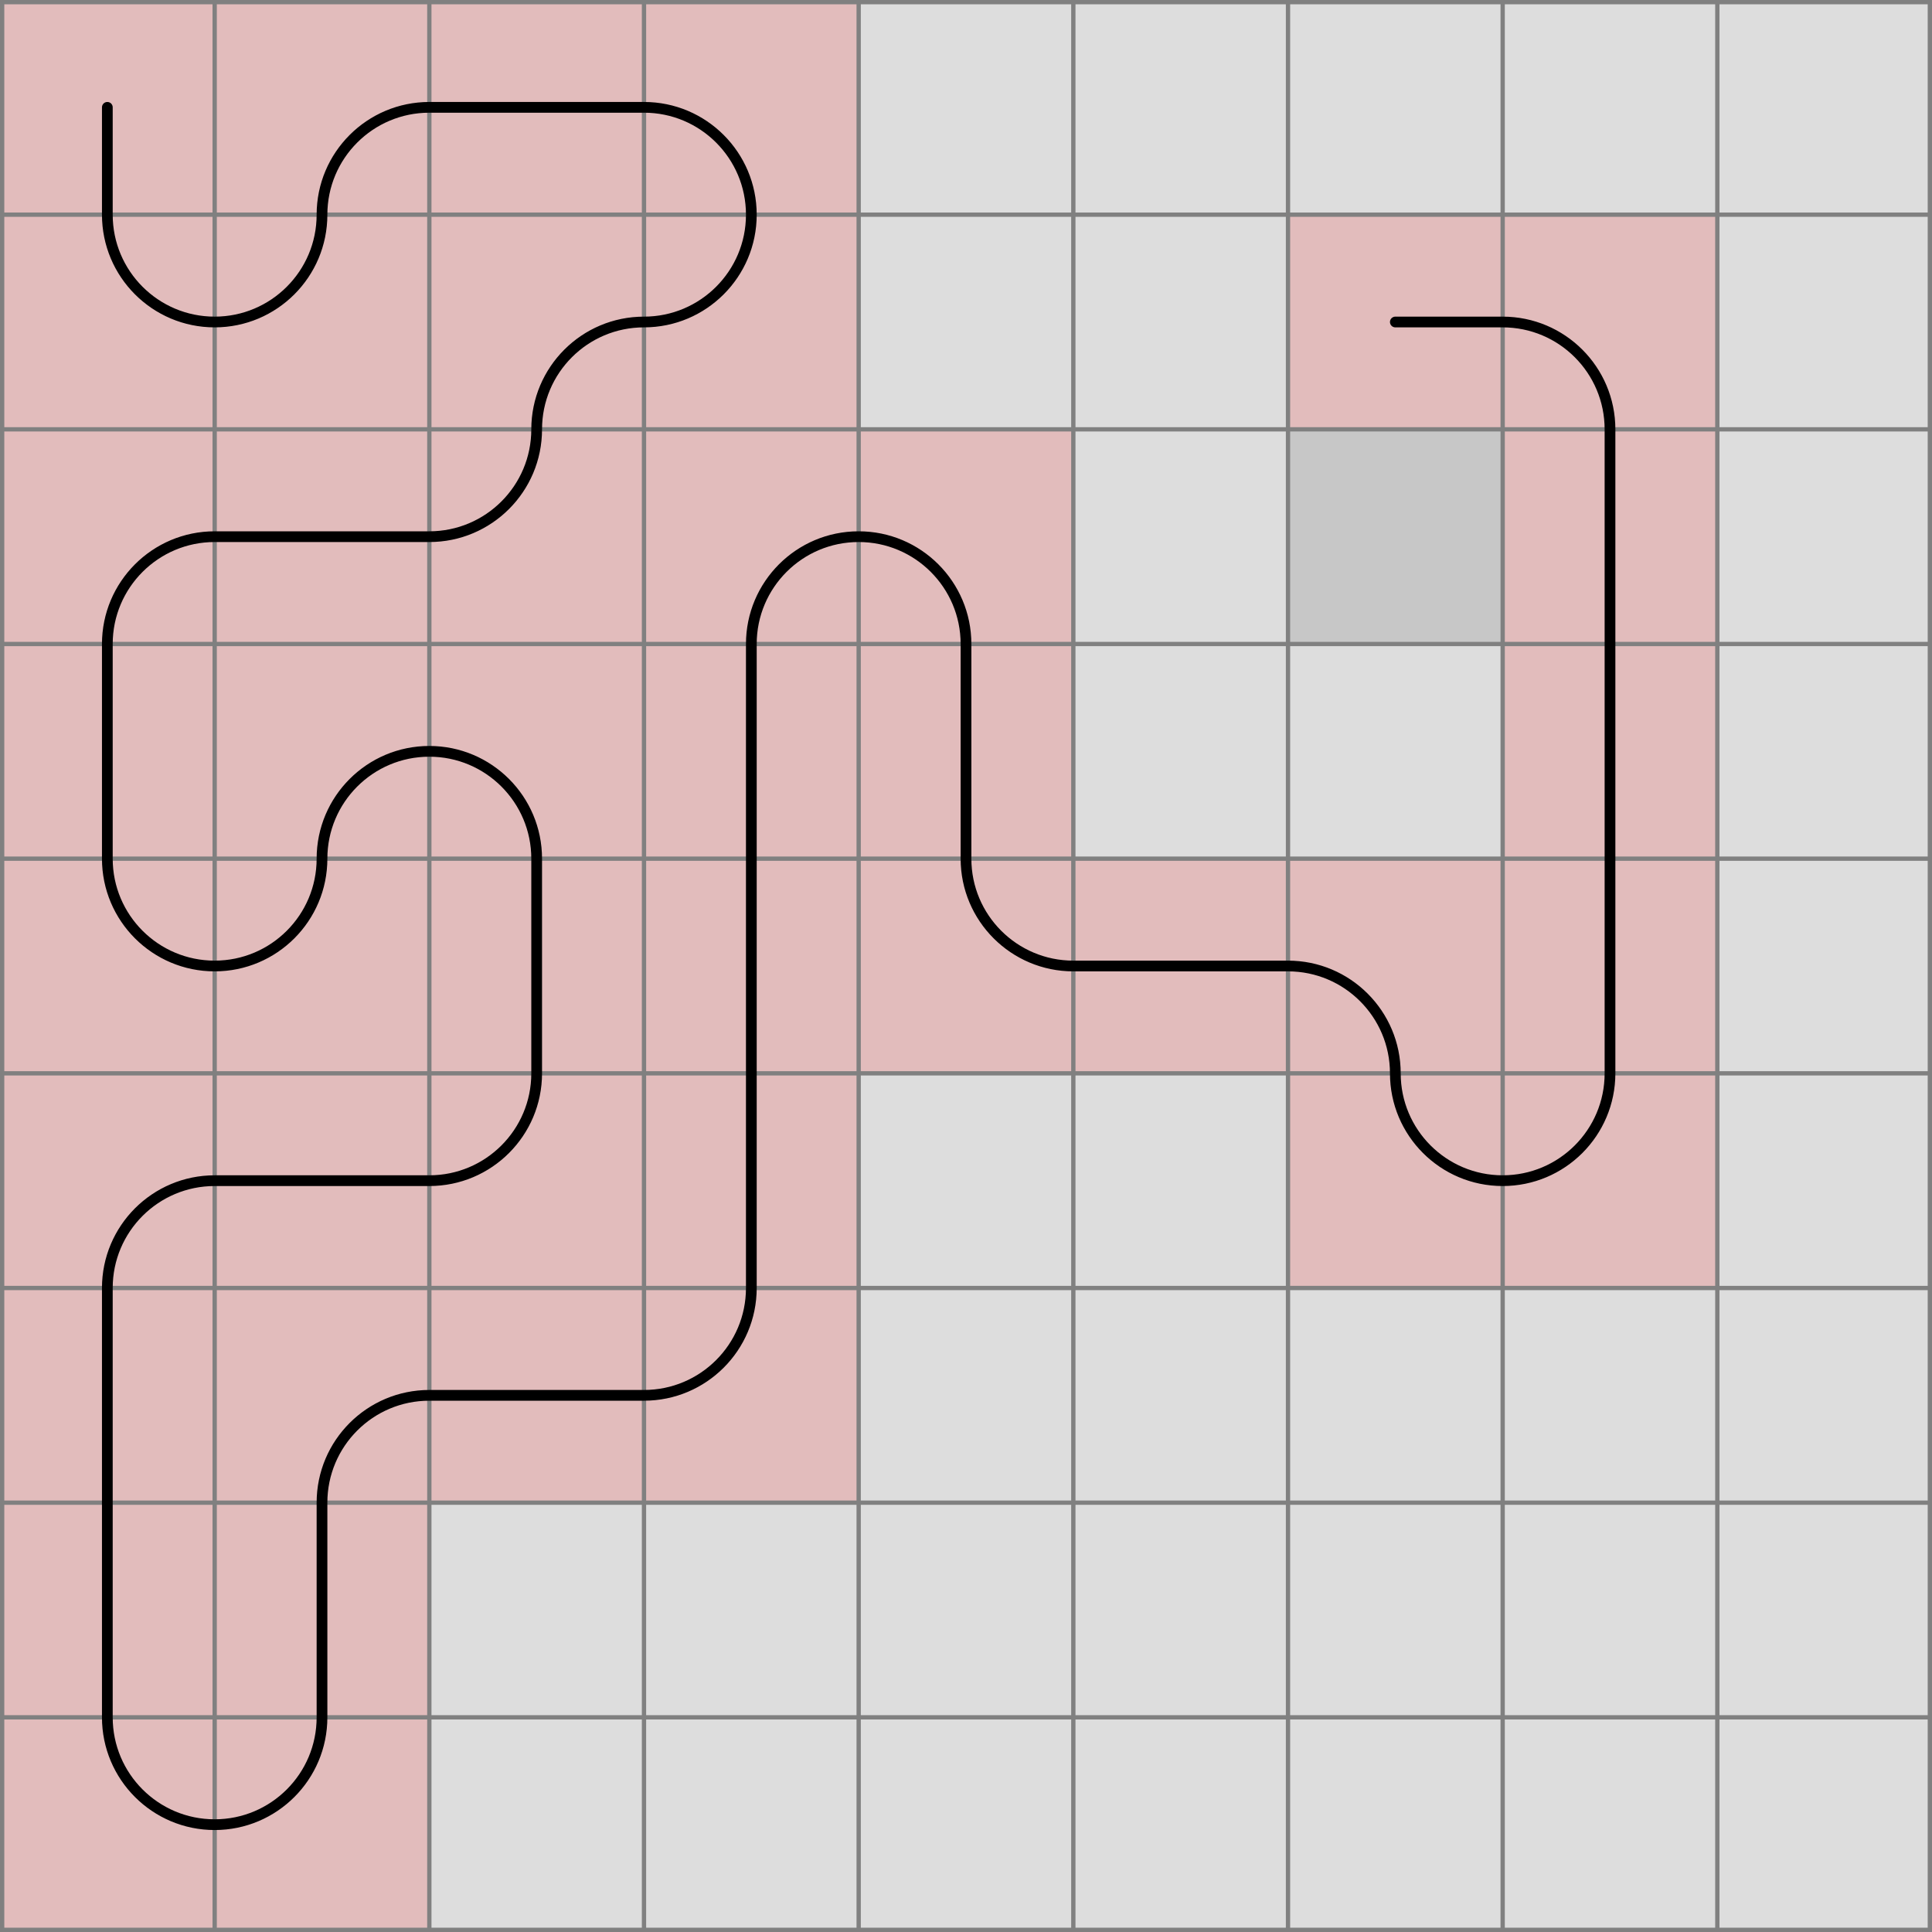
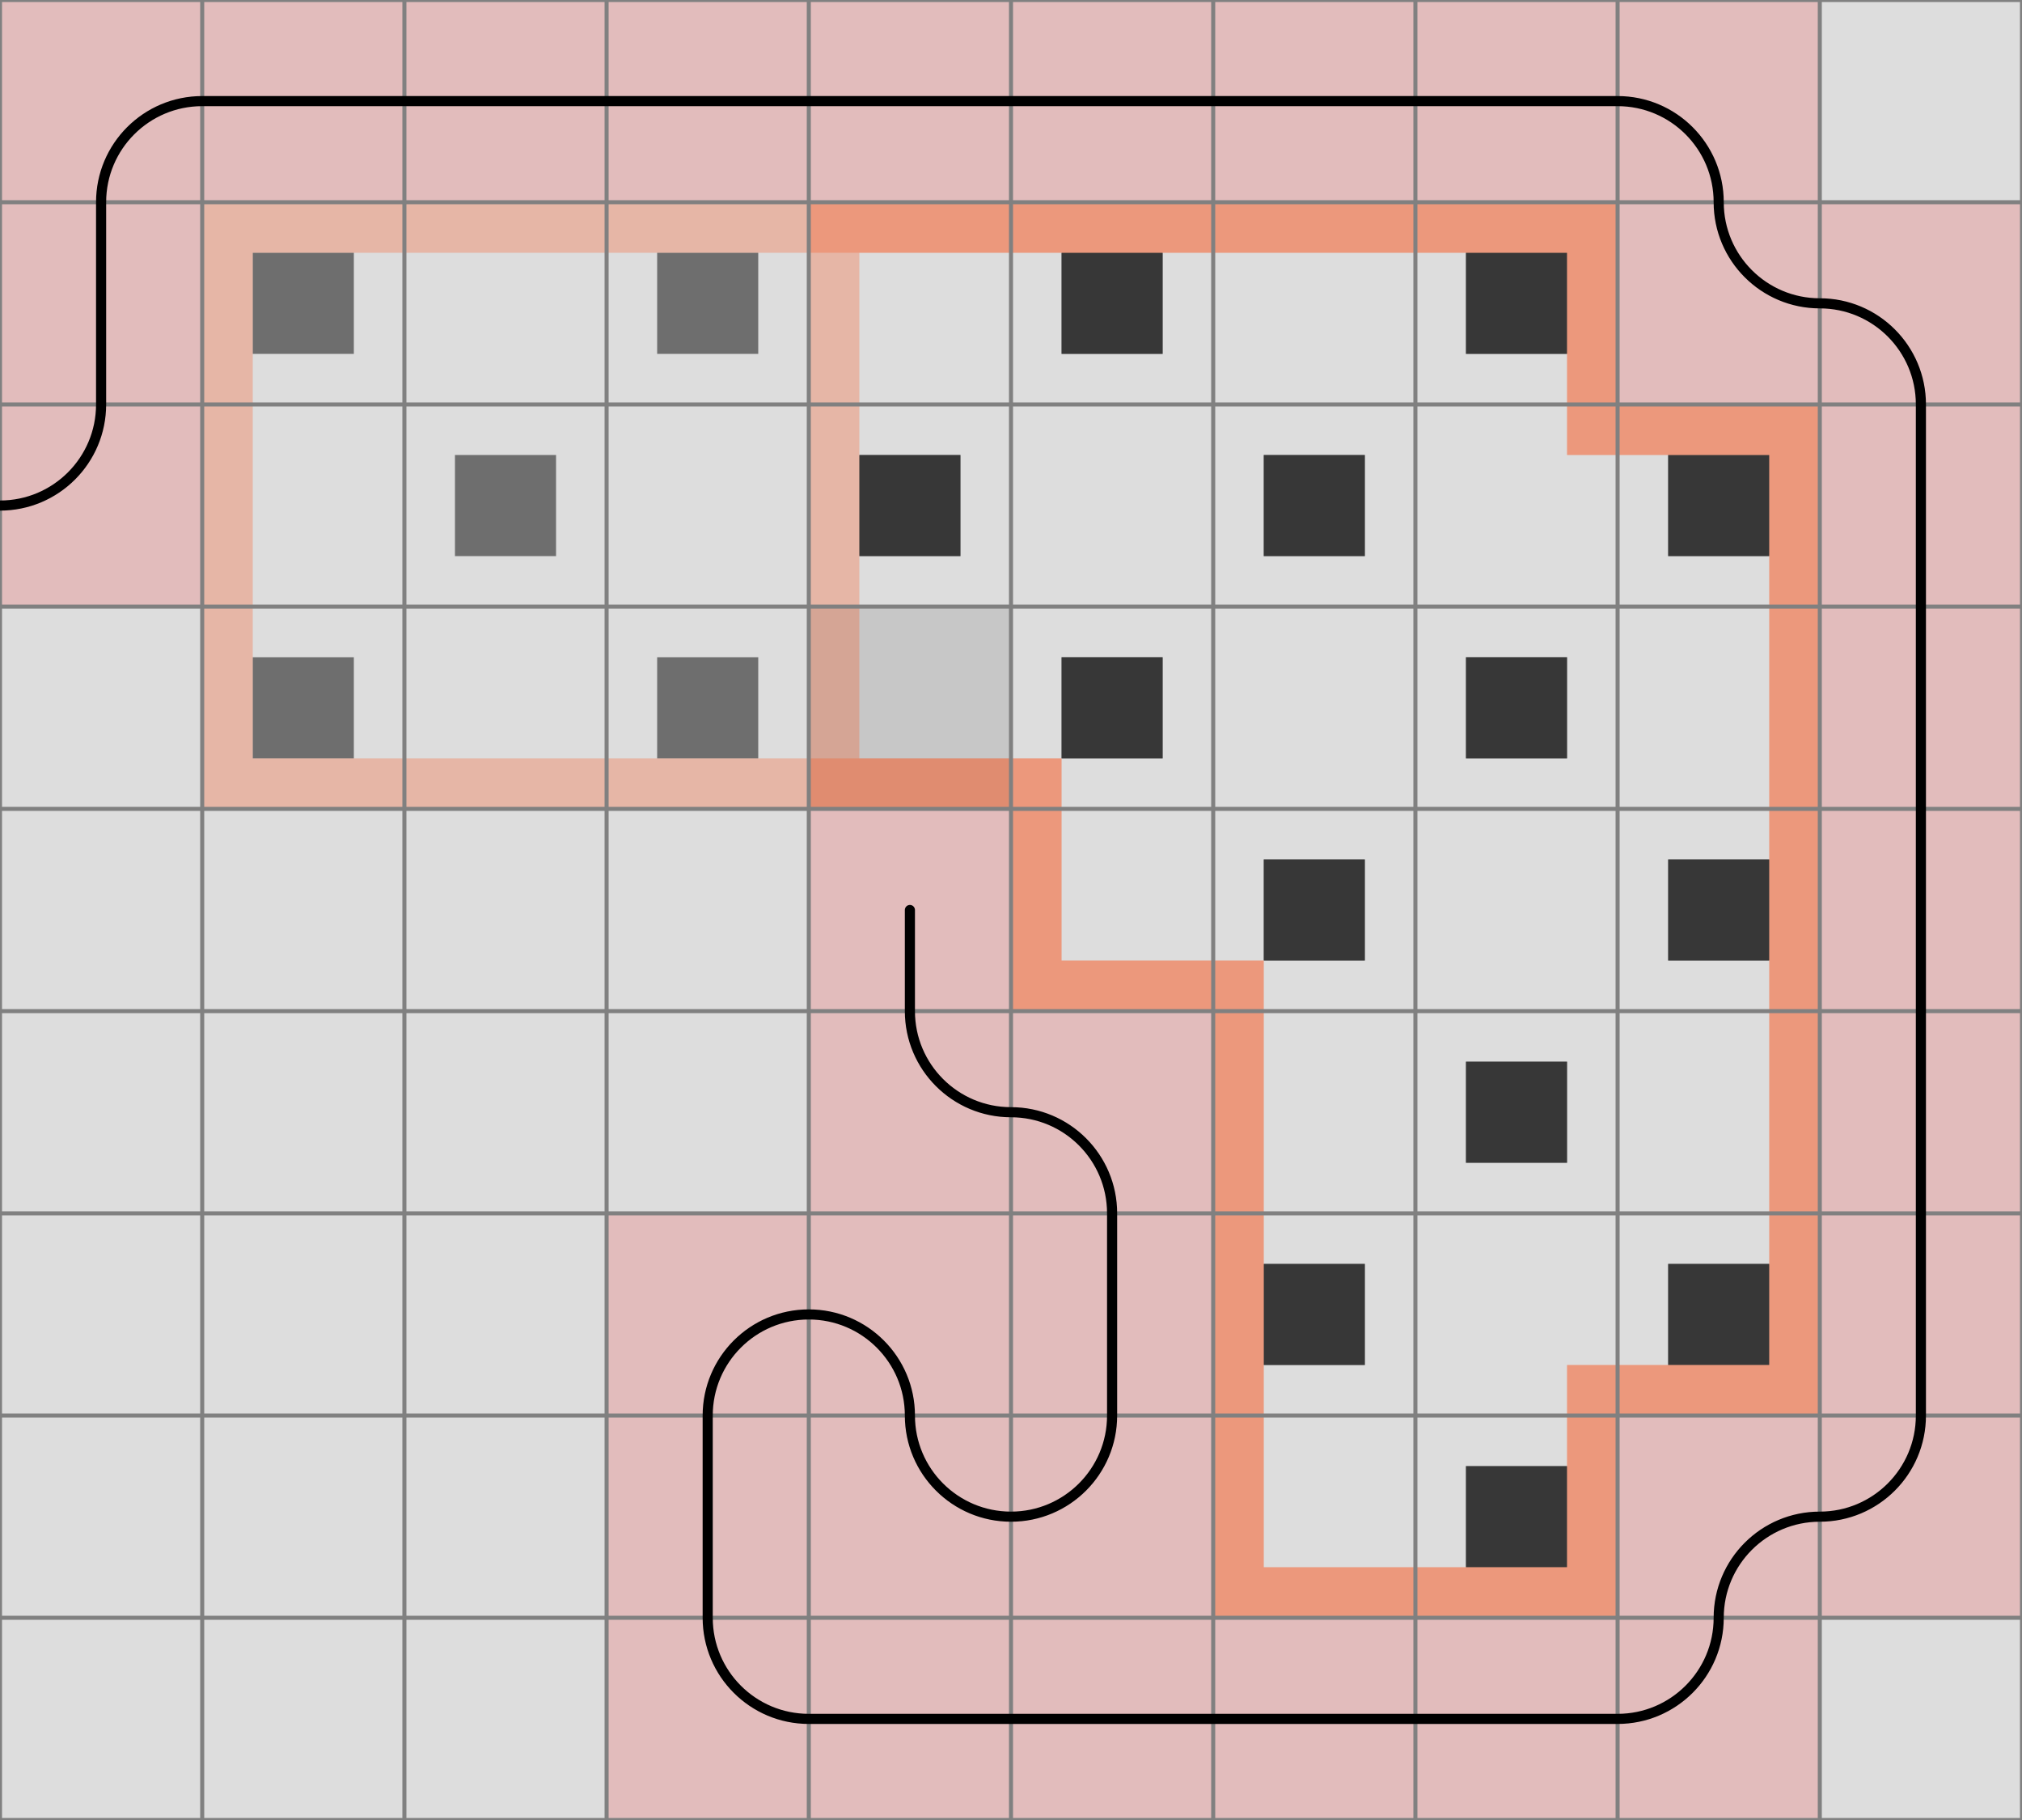
- <svg xmlns="http://www.w3.org/2000/svg" viewBox="0 0 9 9">
-   <path d="M0,0 h9 v9 h-9 z" fill="#dddddd" />
+ <svg xmlns="http://www.w3.org/2000/svg" viewBox="3 2 10 9">
+   <path d="M0,0 h19 v19 h-19 z" fill="#dddddd" />
+   <rect x="8.25" y="3.25" width="0.5" height="0.5" fill="black" fill-opacity="0.5" />
+   <rect x="10.25" y="3.25" width="0.5" height="0.5" fill="black" fill-opacity="0.5" />
+   <rect x="7.25" y="4.25" width="0.5" height="0.5" fill="black" fill-opacity="0.5" />
+   <rect x="9.25" y="4.25" width="0.5" height="0.5" fill="black" fill-opacity="0.5" />
+   <rect x="11.25" y="4.25" width="0.5" height="0.5" fill="black" fill-opacity="0.5" />
+   <rect x="8.25" y="5.25" width="0.5" height="0.5" fill="black" fill-opacity="0.5" />
+   <rect x="10.25" y="5.25" width="0.5" height="0.5" fill="black" fill-opacity="0.5" />
+   <rect x="9.25" y="6.25" width="0.5" height="0.5" fill="black" fill-opacity="0.5" />
+   <rect x="11.25" y="6.25" width="0.5" height="0.5" fill="black" fill-opacity="0.5" />
+   <rect x="10.25" y="7.25" width="0.5" height="0.5" fill="black" fill-opacity="0.5" />
+   <rect x="9.25" y="8.25" width="0.5" height="0.5" fill="black" fill-opacity="0.5" />
+   <rect x="11.25" y="8.25" width="0.5" height="0.5" fill="black" fill-opacity="0.5" />
+   <rect x="10.25" y="9.25" width="0.5" height="0.5" fill="black" fill-opacity="0.5" />
+   <rect x="4.25" y="3.25" width="0.5" height="0.5" fill="black" fill-opacity="0.5" />
+   <rect x="6.25" y="3.25" width="0.5" height="0.5" fill="black" fill-opacity="0.5" />
+   <rect x="8.25" y="3.25" width="0.5" height="0.5" fill="black" fill-opacity="0.5" />
+   <rect x="10.25" y="3.25" width="0.5" height="0.5" fill="black" fill-opacity="0.5" />
+   <rect x="5.25" y="4.25" width="0.5" height="0.5" fill="black" fill-opacity="0.5" />
+   <rect x="7.25" y="4.25" width="0.5" height="0.5" fill="black" fill-opacity="0.5" />
+   <rect x="9.25" y="4.25" width="0.5" height="0.5" fill="black" fill-opacity="0.5" />
+   <rect x="11.25" y="4.25" width="0.5" height="0.5" fill="black" fill-opacity="0.5" />
+   <rect x="4.25" y="5.25" width="0.5" height="0.5" fill="black" fill-opacity="0.5" />
+   <rect x="6.25" y="5.25" width="0.5" height="0.5" fill="black" fill-opacity="0.5" />
+   <rect x="8.25" y="5.25" width="0.5" height="0.5" fill="black" fill-opacity="0.5" />
+   <rect x="10.25" y="5.25" width="0.5" height="0.5" fill="black" fill-opacity="0.5" />
+   <rect x="9.25" y="6.25" width="0.5" height="0.5" fill="black" fill-opacity="0.5" />
+   <rect x="11.25" y="6.25" width="0.5" height="0.5" fill="black" fill-opacity="0.5" />
+   <rect x="10.25" y="7.25" width="0.5" height="0.5" fill="black" fill-opacity="0.5" />
+   <rect x="9.25" y="8.25" width="0.5" height="0.5" fill="black" fill-opacity="0.5" />
+   <rect x="11.25" y="8.25" width="0.5" height="0.5" fill="black" fill-opacity="0.5" />
+   <rect x="10.25" y="9.25" width="0.5" height="0.5" fill="black" fill-opacity="0.5" />
  <rect width="1" height="1" x="0" y="0" fill="#e2bcbc" fill-opacity="1" />
-   <rect width="1" height="1" x="0" y="1" fill="#e2bcbc" fill-opacity="1" />
-   <rect width="1" height="1" x="1" y="1" fill="#e2bcbc" fill-opacity="1" />
  <rect width="1" height="1" x="1" y="0" fill="#e2bcbc" fill-opacity="1" />
  <rect width="1" height="1" x="2" y="0" fill="#e2bcbc" fill-opacity="1" />
-   <rect width="1" height="1" x="3" y="0" fill="#e2bcbc" fill-opacity="1" />
-   <rect width="1" height="1" x="3" y="1" fill="#e2bcbc" fill-opacity="1" />
  <rect width="1" height="1" x="2" y="1" fill="#e2bcbc" fill-opacity="1" />
  <rect width="1" height="1" x="2" y="2" fill="#e2bcbc" fill-opacity="1" />
-   <rect width="1" height="1" x="1" y="2" fill="#e2bcbc" fill-opacity="1" />
-   <rect width="1" height="1" x="0" y="2" fill="#e2bcbc" fill-opacity="1" />
-   <rect width="1" height="1" x="0" y="3" fill="#e2bcbc" fill-opacity="1" />
-   <rect width="1" height="1" x="0" y="4" fill="#e2bcbc" fill-opacity="1" />
-   <rect width="1" height="1" x="1" y="4" fill="#e2bcbc" fill-opacity="1" />
-   <rect width="1" height="1" x="1" y="3" fill="#e2bcbc" fill-opacity="1" />
  <rect width="1" height="1" x="2" y="3" fill="#e2bcbc" fill-opacity="1" />
  <rect width="1" height="1" x="2" y="4" fill="#e2bcbc" fill-opacity="1" />
-   <rect width="1" height="1" x="2" y="5" fill="#e2bcbc" fill-opacity="1" />
-   <rect width="1" height="1" x="1" y="5" fill="#e2bcbc" fill-opacity="1" />
-   <rect width="1" height="1" x="0" y="5" fill="#e2bcbc" fill-opacity="1" />
-   <rect width="1" height="1" x="0" y="6" fill="#e2bcbc" fill-opacity="1" />
-   <rect width="1" height="1" x="0" y="7" fill="#e2bcbc" fill-opacity="1" />
-   <rect width="1" height="1" x="0" y="8" fill="#e2bcbc" fill-opacity="1" />
-   <rect width="1" height="1" x="1" y="8" fill="#e2bcbc" fill-opacity="1" />
-   <rect width="1" height="1" x="1" y="7" fill="#e2bcbc" fill-opacity="1" />
-   <rect width="1" height="1" x="1" y="6" fill="#e2bcbc" fill-opacity="1" />
-   <rect width="1" height="1" x="2" y="6" fill="#e2bcbc" fill-opacity="1" />
-   <rect width="1" height="1" x="3" y="6" fill="#e2bcbc" fill-opacity="1" />
-   <rect width="1" height="1" x="3" y="5" fill="#e2bcbc" fill-opacity="1" />
  <rect width="1" height="1" x="3" y="4" fill="#e2bcbc" fill-opacity="1" />
  <rect width="1" height="1" x="3" y="3" fill="#e2bcbc" fill-opacity="1" />
  <rect width="1" height="1" x="3" y="2" fill="#e2bcbc" fill-opacity="1" />
  <rect width="1" height="1" x="4" y="2" fill="#e2bcbc" fill-opacity="1" />
-   <rect width="1" height="1" x="4" y="3" fill="#e2bcbc" fill-opacity="1" />
-   <rect width="1" height="1" x="4" y="4" fill="#e2bcbc" fill-opacity="1" />
-   <rect width="1" height="1" x="5" y="4" fill="#e2bcbc" fill-opacity="1" />
-   <rect width="1" height="1" x="6" y="4" fill="#e2bcbc" fill-opacity="1" />
-   <rect width="1" height="1" x="6" y="5" fill="#e2bcbc" fill-opacity="1" />
-   <rect width="1" height="1" x="7" y="5" fill="#e2bcbc" fill-opacity="1" />
-   <rect width="1" height="1" x="7" y="4" fill="#e2bcbc" fill-opacity="1" />
-   <rect width="1" height="1" x="7" y="3" fill="#e2bcbc" fill-opacity="1" />
+   <rect width="1" height="1" x="5" y="2" fill="#e2bcbc" fill-opacity="1" />
+   <rect width="1" height="1" x="6" y="2" fill="#e2bcbc" fill-opacity="1" />
  <rect width="1" height="1" x="7" y="2" fill="#e2bcbc" fill-opacity="1" />
-   <rect width="1" height="1" x="7" y="1" fill="#e2bcbc" fill-opacity="1" />
-   <rect width="1" height="1" x="6" y="1" fill="#e2bcbc" fill-opacity="1" />
-   <rect width="1" height="1" x="6" y="2" fill="#000000" fill-opacity="0.1" />
-   <path fill="transparent" stroke="gray" stroke-width="0.02" d="M 0.01 0 v 9" />
-   <path fill="transparent" stroke="gray" stroke-width="0.02" d="M 0 0.01 h 9" />
-   <path fill="transparent" stroke="gray" stroke-width="0.02" d="M 1 0 v 9" />
-   <path fill="transparent" stroke="gray" stroke-width="0.02" d="M 0 1 h 9" />
-   <path fill="transparent" stroke="gray" stroke-width="0.02" d="M 2 0 v 9" />
-   <path fill="transparent" stroke="gray" stroke-width="0.02" d="M 0 2 h 9" />
-   <path fill="transparent" stroke="gray" stroke-width="0.02" d="M 3 0 v 9" />
-   <path fill="transparent" stroke="gray" stroke-width="0.02" d="M 0 3 h 9" />
-   <path fill="transparent" stroke="gray" stroke-width="0.02" d="M 4 0 v 9" />
-   <path fill="transparent" stroke="gray" stroke-width="0.02" d="M 0 4 h 9" />
-   <path fill="transparent" stroke="gray" stroke-width="0.02" d="M 5 0 v 9" />
-   <path fill="transparent" stroke="gray" stroke-width="0.02" d="M 0 5 h 9" />
-   <path fill="transparent" stroke="gray" stroke-width="0.02" d="M 6 0 v 9" />
-   <path fill="transparent" stroke="gray" stroke-width="0.02" d="M 0 6 h 9" />
-   <path fill="transparent" stroke="gray" stroke-width="0.02" d="M 7 0 v 9" />
-   <path fill="transparent" stroke="gray" stroke-width="0.02" d="M 0 7 h 9" />
-   <path fill="transparent" stroke="gray" stroke-width="0.02" d="M 8 0 v 9" />
-   <path fill="transparent" stroke="gray" stroke-width="0.02" d="M 0 8 h 9" />
-   <path fill="transparent" stroke="gray" stroke-width="0.02" d="M 8.99 0 v 9" />
-   <path fill="transparent" stroke="gray" stroke-width="0.02" d="M 0 8.99 h 9" />
-   <path d="M 0.5 0.5 L 0.5 1 A 0.5 0.5 0 0 0 1 1.5 A 0.5 0.5 0 0 0 1.5 1 A 0.5 0.5 0 0 1 2 0.5 L 3 0.5 A 0.5 0.5 0 0 1 3.5 1 A 0.5 0.5 0 0 1 3 1.5 A 0.5 0.5 0 0 0 2.5 2 A 0.5 0.5 0 0 1 2 2.5 L 1 2.5 A 0.5 0.5 0 0 0 0.5 3 L 0.5 4 A 0.5 0.5 0 0 0 1 4.5 A 0.5 0.5 0 0 0 1.5 4 A 0.5 0.5 0 0 1 2 3.5 A 0.5 0.5 0 0 1 2.5 4 L 2.5 5 A 0.5 0.5 0 0 1 2 5.5 L 1 5.5 A 0.5 0.5 0 0 0 0.5 6 L 0.5 7 L 0.5 8 A 0.5 0.5 0 0 0 1 8.5 A 0.5 0.5 0 0 0 1.5 8 L 1.5 7 A 0.5 0.5 0 0 1 2 6.5 L 3 6.5 A 0.5 0.5 0 0 0 3.5 6 L 3.5 5 L 3.5 4 L 3.5 3 A 0.5 0.5 0 0 1 4 2.5 A 0.5 0.5 0 0 1 4.5 3 L 4.5 4 A 0.5 0.5 0 0 0 5 4.5 L 6 4.5 A 0.5 0.5 0 0 1 6.5 5 A 0.5 0.5 0 0 0 7 5.5 A 0.5 0.5 0 0 0 7.5 5 L 7.5 4 L 7.5 3 L 7.5 2 A 0.5 0.5 0 0 0 7 1.5 L 6.5 1.5" fill="white" fill-opacity="0" stroke="black" stroke-width="0.05" stroke-linecap="round" />
+   <rect width="1" height="1" x="8" y="2" fill="#e2bcbc" fill-opacity="1" />
+   <rect width="1" height="1" x="9" y="2" fill="#e2bcbc" fill-opacity="1" />
+   <rect width="1" height="1" x="10" y="2" fill="#e2bcbc" fill-opacity="1" />
+   <rect width="1" height="1" x="11" y="2" fill="#e2bcbc" fill-opacity="1" />
+   <rect width="1" height="1" x="11" y="3" fill="#e2bcbc" fill-opacity="1" />
+   <rect width="1" height="1" x="12" y="3" fill="#e2bcbc" fill-opacity="1" />
+   <rect width="1" height="1" x="12" y="4" fill="#e2bcbc" fill-opacity="1" />
+   <rect width="1" height="1" x="12" y="5" fill="#e2bcbc" fill-opacity="1" />
+   <rect width="1" height="1" x="12" y="6" fill="#e2bcbc" fill-opacity="1" />
+   <rect width="1" height="1" x="12" y="7" fill="#e2bcbc" fill-opacity="1" />
+   <rect width="1" height="1" x="12" y="8" fill="#e2bcbc" fill-opacity="1" />
+   <rect width="1" height="1" x="12" y="9" fill="#e2bcbc" fill-opacity="1" />
+   <rect width="1" height="1" x="11" y="9" fill="#e2bcbc" fill-opacity="1" />
+   <rect width="1" height="1" x="11" y="10" fill="#e2bcbc" fill-opacity="1" />
+   <rect width="1" height="1" x="10" y="10" fill="#e2bcbc" fill-opacity="1" />
+   <rect width="1" height="1" x="9" y="10" fill="#e2bcbc" fill-opacity="1" />
+   <rect width="1" height="1" x="8" y="10" fill="#e2bcbc" fill-opacity="1" />
+   <rect width="1" height="1" x="7" y="10" fill="#e2bcbc" fill-opacity="1" />
+   <rect width="1" height="1" x="6" y="10" fill="#e2bcbc" fill-opacity="1" />
+   <rect width="1" height="1" x="6" y="9" fill="#e2bcbc" fill-opacity="1" />
+   <rect width="1" height="1" x="6" y="8" fill="#e2bcbc" fill-opacity="1" />
+   <rect width="1" height="1" x="7" y="8" fill="#e2bcbc" fill-opacity="1" />
+   <rect width="1" height="1" x="7" y="9" fill="#e2bcbc" fill-opacity="1" />
+   <rect width="1" height="1" x="8" y="9" fill="#e2bcbc" fill-opacity="1" />
+   <rect width="1" height="1" x="8" y="8" fill="#e2bcbc" fill-opacity="1" />
+   <rect width="1" height="1" x="8" y="7" fill="#e2bcbc" fill-opacity="1" />
+   <rect width="1" height="1" x="7" y="7" fill="#e2bcbc" fill-opacity="1" />
+   <rect width="1" height="1" x="7" y="6" fill="#e2bcbc" fill-opacity="1" />
+   <rect width="1" height="1" x="7" y="5" fill="#000000" fill-opacity="0.1" />
+   <rect width="0.25" height="1" x="7" y="4" fill="#FF4000" fill-opacity="0.25" />
+   <path d="M 7 6 v -1 h 0.25 v 0.75 h 0.75 v 0.25 z" fill="#FF4000" fill-opacity="0.25" />
+   <rect width="0.25" height="0.25" x="8" y="5.75" fill="#FF4000" fill-opacity="0.25" />
+   <path d="M 8 7 v -1 h 0.25 v 0.75 h 0.75 v 0.25 z" fill="#FF4000" fill-opacity="0.25" />
+   <rect width="0.25" height="0.25" x="9" y="6.75" fill="#FF4000" fill-opacity="0.25" />
+   <rect width="0.25" height="1" x="9" y="7" fill="#FF4000" fill-opacity="0.25" />
+   <rect width="0.25" height="1" x="9" y="8" fill="#FF4000" fill-opacity="0.25" />
+   <path d="M 9 10 v -1 h 0.25 v 0.75 h 0.75 v 0.25 z" fill="#FF4000" fill-opacity="0.25" />
+   <path d="M 11 10 h -1 v -0.25 h 0.75 v -0.75 h 0.25 z" fill="#FF4000" fill-opacity="0.25" />
+   <rect width="0.25" height="0.25" x="10.75" y="8.75" fill="#FF4000" fill-opacity="0.25" />
+   <path d="M 12 9 h -1 v -0.25 h 0.75 v -0.75 h 0.25 z" fill="#FF4000" fill-opacity="0.25" />
+   <rect width="0.25" height="1" x="11.75" y="7" fill="#FF4000" fill-opacity="0.25" />
+   <rect width="0.25" height="1" x="11.75" y="6" fill="#FF4000" fill-opacity="0.25" />
+   <rect width="0.25" height="1" x="11.75" y="5" fill="#FF4000" fill-opacity="0.25" />
+   <path d="M 12 4 v 1 h -0.25 v -0.75 h -0.75 v -0.25 z" fill="#FF4000" fill-opacity="0.25" />
+   <rect width="0.25" height="0.25" x="10.75" y="4" fill="#FF4000" fill-opacity="0.25" />
+   <path d="M 11 3 v 1 h -0.25 v -0.75 h -0.75 v -0.25 z" fill="#FF4000" fill-opacity="0.25" />
+   <rect width="1" height="0.25" x="9" y="3" fill="#FF4000" fill-opacity="0.25" />
+   <rect width="1" height="0.25" x="8" y="3" fill="#FF4000" fill-opacity="0.25" />
+   <path d="M 7 3 h 1 v 0.25 h -0.75 v 0.75 h -0.25 z" fill="#FF4000" fill-opacity="0.25" />
+   <rect width="1" height="0.25" x="5" y="5.75" fill="#FF4000" fill-opacity="0.25" />
+   <rect width="1" height="0.25" x="6" y="5.75" fill="#FF4000" fill-opacity="0.25" />
+   <rect width="1" height="0.25" x="7" y="5.75" fill="#FF4000" fill-opacity="0.25" />
+   <rect width="0.25" height="0.25" x="8" y="5.75" fill="#FF4000" fill-opacity="0.25" />
+   <path d="M 8 7 v -1 h 0.25 v 0.75 h 0.75 v 0.25 z" fill="#FF4000" fill-opacity="0.25" />
+   <rect width="0.25" height="0.25" x="9" y="6.75" fill="#FF4000" fill-opacity="0.25" />
+   <rect width="0.25" height="1" x="9" y="7" fill="#FF4000" fill-opacity="0.25" />
+   <rect width="0.25" height="1" x="9" y="8" fill="#FF4000" fill-opacity="0.25" />
+   <path d="M 9 10 v -1 h 0.25 v 0.75 h 0.75 v 0.25 z" fill="#FF4000" fill-opacity="0.25" />
+   <path d="M 11 10 h -1 v -0.25 h 0.75 v -0.75 h 0.25 z" fill="#FF4000" fill-opacity="0.25" />
+   <rect width="0.25" height="0.25" x="10.75" y="8.75" fill="#FF4000" fill-opacity="0.25" />
+   <path d="M 12 9 h -1 v -0.25 h 0.75 v -0.75 h 0.25 z" fill="#FF4000" fill-opacity="0.25" />
+   <rect width="0.25" height="1" x="11.75" y="7" fill="#FF4000" fill-opacity="0.25" />
+   <rect width="0.25" height="1" x="11.75" y="6" fill="#FF4000" fill-opacity="0.25" />
+   <rect width="0.25" height="1" x="11.75" y="5" fill="#FF4000" fill-opacity="0.25" />
+   <path d="M 12 4 v 1 h -0.25 v -0.75 h -0.75 v -0.25 z" fill="#FF4000" fill-opacity="0.25" />
+   <rect width="0.25" height="0.25" x="10.75" y="4" fill="#FF4000" fill-opacity="0.25" />
+   <path d="M 11 3 v 1 h -0.25 v -0.75 h -0.75 v -0.25 z" fill="#FF4000" fill-opacity="0.25" />
+   <rect width="1" height="0.25" x="9" y="3" fill="#FF4000" fill-opacity="0.25" />
+   <rect width="1" height="0.25" x="8" y="3" fill="#FF4000" fill-opacity="0.25" />
+   <rect width="1" height="0.25" x="7" y="3" fill="#FF4000" fill-opacity="0.25" />
+   <rect width="1" height="0.25" x="6" y="3" fill="#FF4000" fill-opacity="0.25" />
+   <rect width="1" height="0.25" x="5" y="3" fill="#FF4000" fill-opacity="0.25" />
+   <path d="M 4 3 h 1 v 0.25 h -0.75 v 0.75 h -0.25 z" fill="#FF4000" fill-opacity="0.25" />
+   <rect width="0.25" height="1" x="4" y="4" fill="#FF4000" fill-opacity="0.25" />
+   <path d="M 4 6 v -1 h 0.25 v 0.75 h 0.75 v 0.25 z" fill="#FF4000" fill-opacity="0.25" />
+   <path fill="transparent" stroke="gray" stroke-width="0.02" d="M 0.01 0 v 19" />
+   <path fill="transparent" stroke="gray" stroke-width="0.02" d="M 0 0.01 h 19" />
+   <path fill="transparent" stroke="gray" stroke-width="0.02" d="M 1 0 v 19" />
+   <path fill="transparent" stroke="gray" stroke-width="0.02" d="M 0 1 h 19" />
+   <path fill="transparent" stroke="gray" stroke-width="0.02" d="M 2 0 v 19" />
+   <path fill="transparent" stroke="gray" stroke-width="0.02" d="M 0 2 h 19" />
+   <path fill="transparent" stroke="gray" stroke-width="0.02" d="M 3 0 v 19" />
+   <path fill="transparent" stroke="gray" stroke-width="0.02" d="M 0 3 h 19" />
+   <path fill="transparent" stroke="gray" stroke-width="0.02" d="M 4 0 v 19" />
+   <path fill="transparent" stroke="gray" stroke-width="0.02" d="M 0 4 h 19" />
+   <path fill="transparent" stroke="gray" stroke-width="0.02" d="M 5 0 v 19" />
+   <path fill="transparent" stroke="gray" stroke-width="0.02" d="M 0 5 h 19" />
+   <path fill="transparent" stroke="gray" stroke-width="0.02" d="M 6 0 v 19" />
+   <path fill="transparent" stroke="gray" stroke-width="0.02" d="M 0 6 h 19" />
+   <path fill="transparent" stroke="gray" stroke-width="0.02" d="M 7 0 v 19" />
+   <path fill="transparent" stroke="gray" stroke-width="0.02" d="M 0 7 h 19" />
+   <path fill="transparent" stroke="gray" stroke-width="0.02" d="M 8 0 v 19" />
+   <path fill="transparent" stroke="gray" stroke-width="0.02" d="M 0 8 h 19" />
+   <path fill="transparent" stroke="gray" stroke-width="0.02" d="M 9 0 v 19" />
+   <path fill="transparent" stroke="gray" stroke-width="0.02" d="M 0 9 h 19" />
+   <path fill="transparent" stroke="gray" stroke-width="0.02" d="M 10 0 v 19" />
+   <path fill="transparent" stroke="gray" stroke-width="0.02" d="M 0 10 h 19" />
+   <path fill="transparent" stroke="gray" stroke-width="0.02" d="M 11 0 v 19" />
+   <path fill="transparent" stroke="gray" stroke-width="0.02" d="M 0 11 h 19" />
+   <path fill="transparent" stroke="gray" stroke-width="0.02" d="M 12 0 v 19" />
+   <path fill="transparent" stroke="gray" stroke-width="0.02" d="M 0 12 h 19" />
+   <path fill="transparent" stroke="gray" stroke-width="0.02" d="M 13 0 v 19" />
+   <path fill="transparent" stroke="gray" stroke-width="0.02" d="M 0 13 h 19" />
+   <path fill="transparent" stroke="gray" stroke-width="0.02" d="M 14 0 v 19" />
+   <path fill="transparent" stroke="gray" stroke-width="0.02" d="M 0 14 h 19" />
+   <path fill="transparent" stroke="gray" stroke-width="0.02" d="M 15 0 v 19" />
+   <path fill="transparent" stroke="gray" stroke-width="0.02" d="M 0 15 h 19" />
+   <path fill="transparent" stroke="gray" stroke-width="0.02" d="M 16 0 v 19" />
+   <path fill="transparent" stroke="gray" stroke-width="0.02" d="M 0 16 h 19" />
+   <path fill="transparent" stroke="gray" stroke-width="0.02" d="M 17 0 v 19" />
+   <path fill="transparent" stroke="gray" stroke-width="0.02" d="M 0 17 h 19" />
+   <path fill="transparent" stroke="gray" stroke-width="0.02" d="M 18 0 v 19" />
+   <path fill="transparent" stroke="gray" stroke-width="0.02" d="M 0 18 h 19" />
+   <path fill="transparent" stroke="gray" stroke-width="0.02" d="M 18.99 0 v 19" />
+   <path fill="transparent" stroke="gray" stroke-width="0.02" d="M 0 18.99 h 19" />
+   <path d="M 0.5 0.5 L 1 0.5 L 2 0.5 A 0.5 0.5 0 0 1 2.5 1 L 2.5 2 L 2.5 3 L 2.5 4 A 0.5 0.5 0 0 0 3 4.5 A 0.5 0.5 0 0 0 3.5 4 L 3.5 3 A 0.5 0.5 0 0 1 4 2.5 L 5 2.5 L 6 2.5 L 7 2.5 L 8 2.5 L 9 2.5 L 10 2.5 L 11 2.5 A 0.5 0.5 0 0 1 11.5 3 A 0.5 0.5 0 0 0 12 3.5 A 0.5 0.5 0 0 1 12.5 4 L 12.5 5 L 12.5 6 L 12.5 7 L 12.5 8 L 12.5 9 A 0.5 0.5 0 0 1 12 9.5 A 0.5 0.5 0 0 0 11.5 10 A 0.5 0.5 0 0 1 11 10.5 L 10 10.5 L 9 10.5 L 8 10.5 L 7 10.5 A 0.5 0.5 0 0 1 6.5 10 L 6.5 9 A 0.5 0.5 0 0 1 7 8.5 A 0.5 0.5 0 0 1 7.5 9 A 0.5 0.5 0 0 0 8 9.5 A 0.5 0.5 0 0 0 8.5 9 L 8.5 8 A 0.5 0.5 0 0 0 8 7.5 A 0.5 0.5 0 0 1 7.5 7 L 7.5 6.5" fill="white" fill-opacity="0" stroke="black" stroke-width="0.05" stroke-linecap="round" />
</svg>
